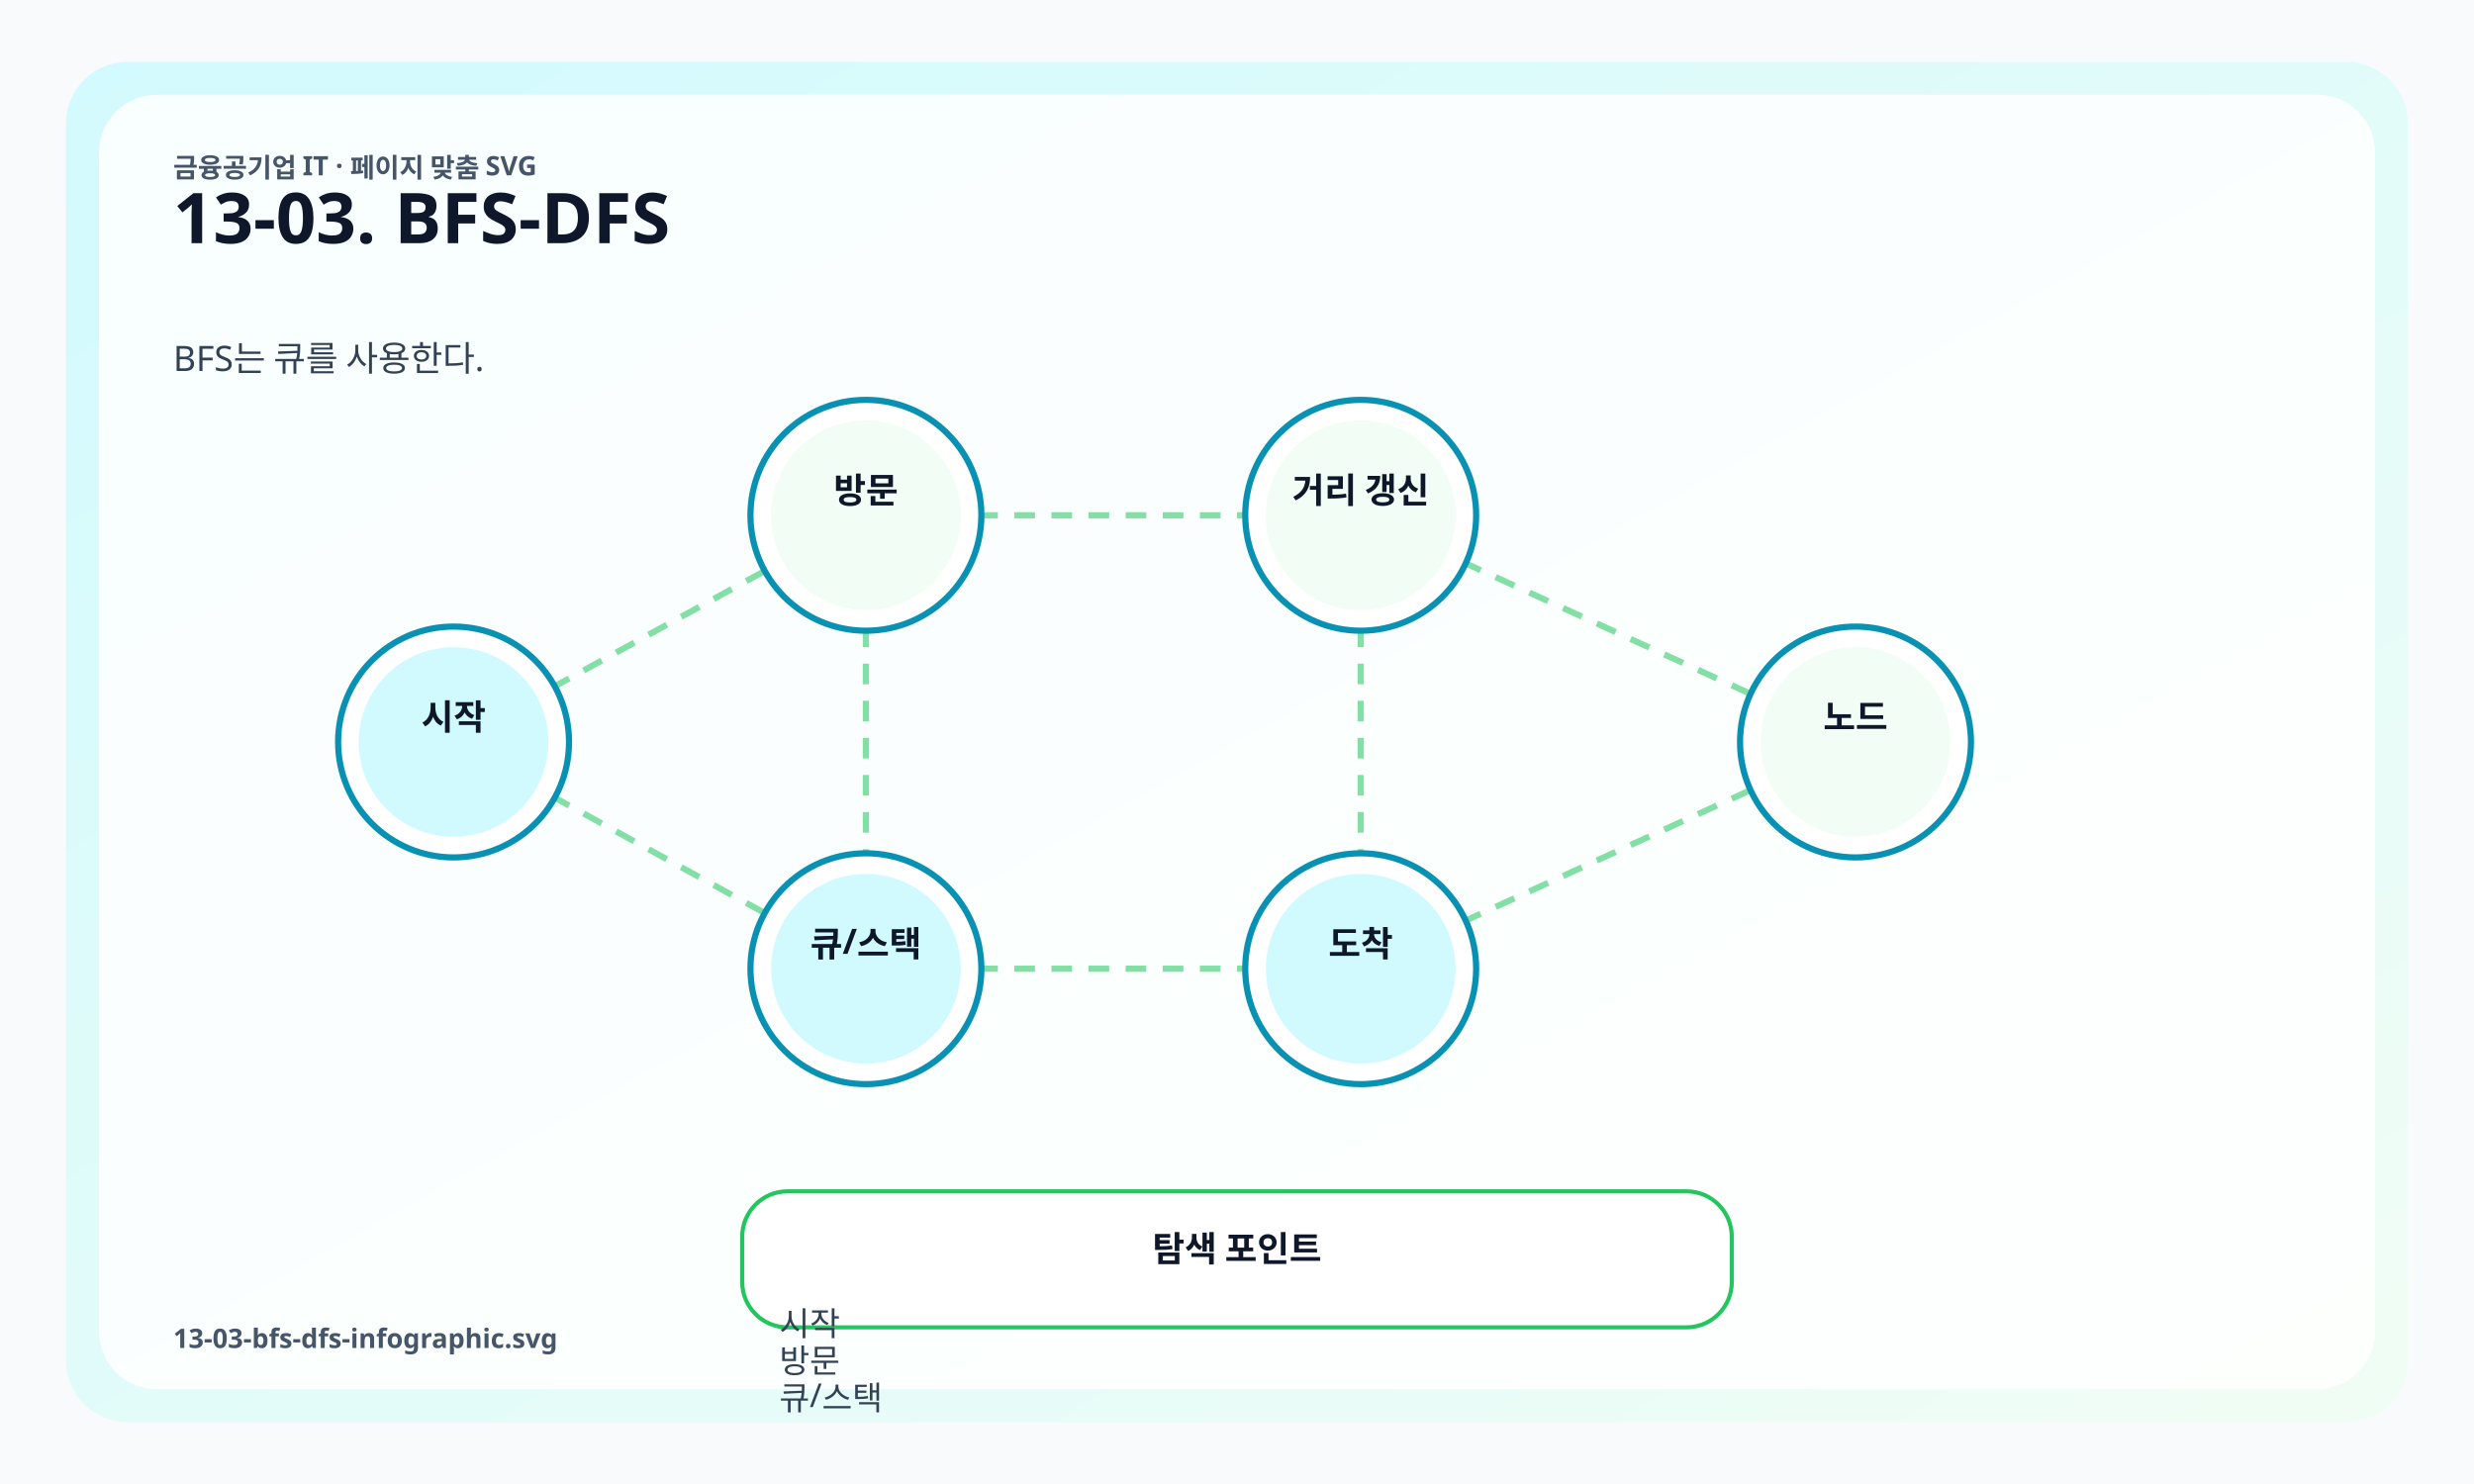
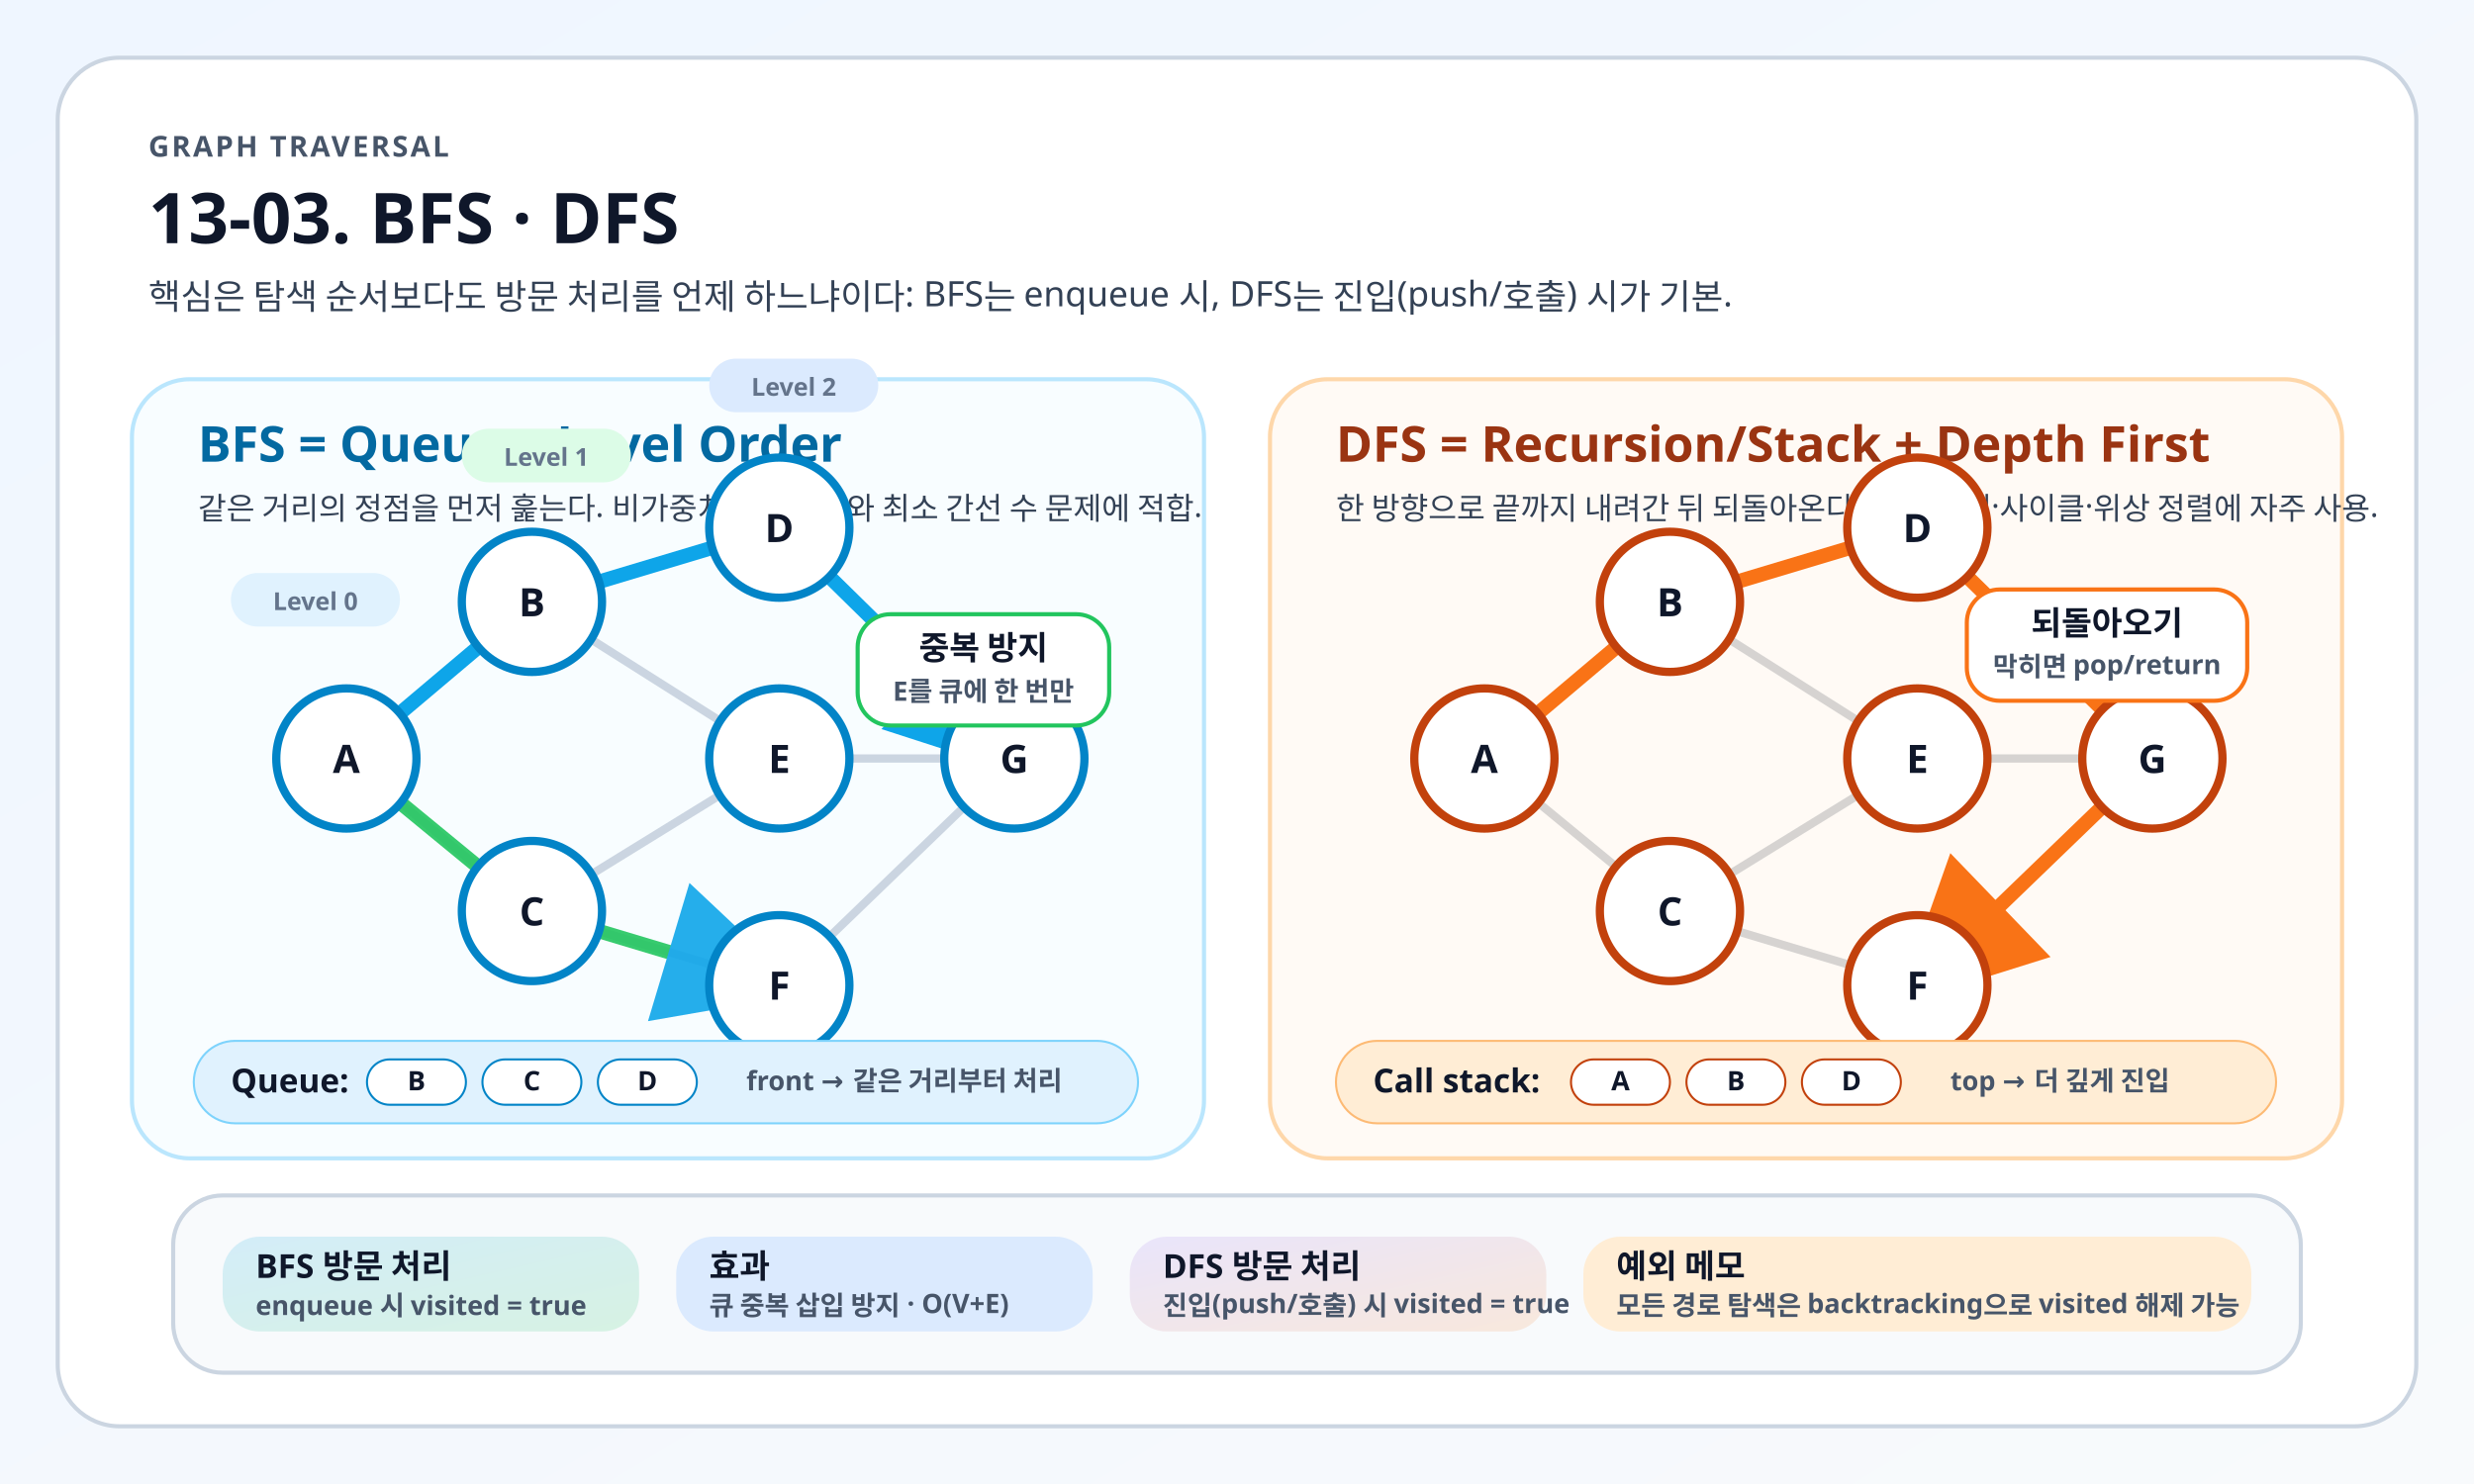
<svg xmlns="http://www.w3.org/2000/svg" width="1200" height="720" viewBox="0 0 1200 720" role="img" aria-labelledby="title desc">
  <defs>
-     <linearGradient id="grad-13-03-bfs-dfs-infographic.svg" x1="0" y1="0" x2="1" y2="1">
-       <stop offset="0%" stop-color="#cffafe" />
-       <stop offset="100%" stop-color="#f0fdf4" />
+     <linearGradient id="bg" x1="0" y1="0" x2="1" y2="1">
+       <stop offset="0%" stop-color="#eff6ff" />
+       <stop offset="100%" stop-color="#f8fafc" />
    </linearGradient>
-     <linearGradient id="line-13-03-bfs-dfs-infographic.svg" x1="0" y1="0" x2="1" y2="0">
-       <stop offset="0%" stop-color="#0891b2" />
+     <linearGradient id="bfsGrad" x1="0" y1="0" x2="1" y2="1">
+       <stop offset="0%" stop-color="#0ea5e9" />
      <stop offset="100%" stop-color="#22c55e" />
    </linearGradient>
+     <linearGradient id="dfsGrad" x1="0" y1="0" x2="1" y2="1">
+       <stop offset="0%" stop-color="#8b5cf6" />
+       <stop offset="100%" stop-color="#f97316" />
+     </linearGradient>
    <style>
-       .title { font: 700 34px 'Pretendard','Noto Sans KR',sans-serif; fill: #0f172a; }
-       .subtitle { font: 500 17px 'Pretendard','Noto Sans KR',sans-serif; fill: #334155; }
-       .label { font: 700 17px 'Pretendard','Noto Sans KR',sans-serif; fill: #0f172a; }
-       .body { font: 500 16px 'Pretendard','Noto Sans KR',sans-serif; fill: #334155; }
-       .small { font: 600 13px 'Pretendard','Noto Sans KR',sans-serif; fill: #475569; }
-       .cap { font: 700 14px 'Pretendard','Noto Sans KR',sans-serif; fill: #0f172a; }
+       text { font-family: 'Pretendard','Noto Sans KR',sans-serif; }
+       .eyebrow { font-size: 14px; font-weight: 700; fill: #475569; letter-spacing: 0.08em; }
+       .title { font-size: 34px; font-weight: 800; fill: #0f172a; }
+       .subtitle { font-size: 17px; font-weight: 500; fill: #334155; }
+       .panelTitle { font-size: 24px; font-weight: 800; }
+       .panelBody { font-size: 15px; font-weight: 500; fill: #334155; }
+       .panelStrong { font-size: 16px; font-weight: 700; fill: #0f172a; }
+       .small { font-size: 13px; font-weight: 600; fill: #475569; }
+       .tiny { font-size: 12px; font-weight: 700; fill: #64748b; }
+       .nodeText { font-size: 19px; font-weight: 800; fill: #0f172a; }
+       .chipText { font-size: 13px; font-weight: 700; fill: #0f172a; }
    </style>
-   </defs>
-   <rect width="1200" height="720" fill="#f8fafc" />
-   <rect x="32" y="30" width="1136" height="660" rx="30" fill="url(#grad-13-03-bfs-dfs-infographic.svg)" opacity="0.9" />
-   <rect x="48" y="46" width="1104" height="628" rx="28" fill="white" />
-   <rect x="48" y="46" width="1104" height="628" rx="28" fill="url(#grad-13-03-bfs-dfs-infographic.svg)" opacity="0.14" />
-   <text class="small" x="84" y="86">금융공기업 IT · 페이지 맞춤 SVG</text>
-   <text class="title" x="84" y="118" text-anchor="start">
-     <tspan x="84" dy="0">13-03. BFS-DFS</tspan>
-   </text>
-   <text class="subtitle" x="84" y="180" text-anchor="start">
-     <tspan x="84" dy="0">BFS는 큐를 사용한다.</tspan>
-   </text>
-   <defs>
-     <marker id="arrow" viewBox="0 0 10 10" refX="9" refY="5" markerWidth="8" markerHeight="8" orient="auto-start-reverse">
-       <path d="M 0 0 L 10 5 L 0 10 z" fill="#22c55e" />
+     <marker id="arrowBlue" markerWidth="10" markerHeight="10" refX="8" refY="5" orient="auto" viewBox="0 0 10 10">
+       <path d="M0,0 L10,5 L0,10 z" fill="#0ea5e9" />
+     </marker>
+     <marker id="arrowOrange" markerWidth="10" markerHeight="10" refX="8" refY="5" orient="auto" viewBox="0 0 10 10">
+       <path d="M0,0 L10,5 L0,10 z" fill="#f97316" />
    </marker>
  </defs>
-   <line x1="220" y1="360" x2="420" y2="250" stroke="#22c55e" stroke-width="3" stroke-dasharray="10 8" opacity="0.55">
-     <animate attributeName="stroke-dashoffset" from="0" to="-72" dur="5s" repeatCount="indefinite" />
-   </line>
-   <line x1="220" y1="360" x2="420" y2="470" stroke="#22c55e" stroke-width="3" stroke-dasharray="10 8" opacity="0.55">
-     <animate attributeName="stroke-dashoffset" from="0" to="-72" dur="5s" repeatCount="indefinite" />
-   </line>
-   <line x1="420" y1="250" x2="660" y2="250" stroke="#22c55e" stroke-width="3" stroke-dasharray="10 8" opacity="0.55">
-     <animate attributeName="stroke-dashoffset" from="0" to="-72" dur="5s" repeatCount="indefinite" />
-   </line>
-   <line x1="420" y1="470" x2="660" y2="470" stroke="#22c55e" stroke-width="3" stroke-dasharray="10 8" opacity="0.55">
-     <animate attributeName="stroke-dashoffset" from="0" to="-72" dur="5s" repeatCount="indefinite" />
-   </line>
-   <line x1="660" y1="250" x2="900" y2="360" stroke="#22c55e" stroke-width="3" stroke-dasharray="10 8" opacity="0.55">
-     <animate attributeName="stroke-dashoffset" from="0" to="-72" dur="5s" repeatCount="indefinite" />
-   </line>
-   <line x1="660" y1="470" x2="900" y2="360" stroke="#22c55e" stroke-width="3" stroke-dasharray="10 8" opacity="0.55">
-     <animate attributeName="stroke-dashoffset" from="0" to="-72" dur="5s" repeatCount="indefinite" />
-   </line>
-   <line x1="420" y1="250" x2="420" y2="470" stroke="#22c55e" stroke-width="3" stroke-dasharray="10 8" opacity="0.55">
-     <animate attributeName="stroke-dashoffset" from="0" to="-72" dur="5s" repeatCount="indefinite" />
-   </line>
-   <line x1="660" y1="250" x2="660" y2="470" stroke="#22c55e" stroke-width="3" stroke-dasharray="10 8" opacity="0.55">
-     <animate attributeName="stroke-dashoffset" from="0" to="-72" dur="5s" repeatCount="indefinite" />
-   </line>
-   <circle cx="220" cy="360" r="56" fill="white" stroke="#0891b2" stroke-width="3" />
-   <circle cx="220" cy="360" r="46" fill="#cffafe" opacity="0.95" />
-   <text class="label" x="220" y="354" text-anchor="middle">
-     <tspan x="220" dy="0">시작</tspan>
-   </text>
-   <circle cx="420" cy="250" r="56" fill="white" stroke="#0891b2" stroke-width="3" />
-   <circle cx="420" cy="250" r="46" fill="#f0fdf4" opacity="0.95" />
-   <text class="label" x="420" y="244" text-anchor="middle">
-     <tspan x="420" dy="0">방문</tspan>
-   </text>
-   <circle cx="420" cy="470" r="56" fill="white" stroke="#0891b2" stroke-width="3" />
-   <circle cx="420" cy="470" r="46" fill="#cffafe" opacity="0.95" />
-   <text class="label" x="420" y="464" text-anchor="middle">
-     <tspan x="420" dy="0">큐/스택</tspan>
-   </text>
-   <circle cx="660" cy="250" r="56" fill="white" stroke="#0891b2" stroke-width="3" />
-   <circle cx="660" cy="250" r="46" fill="#f0fdf4" opacity="0.95" />
-   <text class="label" x="660" y="244" text-anchor="middle">
-     <tspan x="660" dy="0">거리 갱신</tspan>
-   </text>
-   <circle cx="660" cy="470" r="56" fill="white" stroke="#0891b2" stroke-width="3" />
-   <circle cx="660" cy="470" r="46" fill="#cffafe" opacity="0.95" />
-   <text class="label" x="660" y="464" text-anchor="middle">
-     <tspan x="660" dy="0">도착</tspan>
-   </text>
-   <circle cx="900" cy="360" r="56" fill="white" stroke="#0891b2" stroke-width="3" />
-   <circle cx="900" cy="360" r="46" fill="#f0fdf4" opacity="0.95" />
-   <text class="label" x="900" y="354" text-anchor="middle">
-     <tspan x="900" dy="0">노드</tspan>
-   </text>
-   <rect x="360" y="578" width="480" height="66" rx="22" fill="#ffffff" stroke="#22c55e" stroke-width="2" />
-   <text class="label" x="600" y="612" text-anchor="middle">
-     <tspan x="600" dy="0">탐색 포인트</tspan>
-   </text>
-   <text class="body" x="378" y="648" text-anchor="start">
-     <tspan x="378" dy="0">시작</tspan>
-     <tspan x="378" dy="18">방문</tspan>
-     <tspan x="378" dy="18">큐/스택</tspan>
-   </text>
-   <text class="small" x="84" y="654">13-03-bfs-dfs-infographic.svg</text>
+   <rect width="1200" height="720" fill="url(#bg)" />
+   <rect x="28" y="28" width="1144" height="664" rx="30" fill="#ffffff" stroke="#cbd5e1" stroke-width="2" />
+   <text x="72" y="76" class="eyebrow">GRAPH TRAVERSAL</text>
+   <text x="72" y="118" class="title">13-03. BFS · DFS</text>
+   <text x="72" y="150" class="subtitle">핵심은 탐색 순서보다도 방문 처리를 언제 하느냐이다: BFS는 enqueue 시, DFS는 진입(push/호출) 시가 기본.</text>
+   <rect x="64" y="184" width="520" height="378" rx="28" fill="#f8fdff" stroke="#bae6fd" stroke-width="2" />
+   <rect x="616" y="184" width="520" height="378" rx="28" fill="#fffaf5" stroke="#fed7aa" stroke-width="2" />
+   <text x="96" y="224" class="panelTitle" fill="#0369a1">BFS = Queue + Level Order</text>
+   <text x="648" y="224" class="panelTitle" fill="#9a3412">DFS = Recursion/Stack + Depth First</text>
+   <text x="96" y="252" class="panelBody">같은 거리의 정점을 먼저 훑는다. 비가중치 최단경로와 최소 간선 수 문제에 적합.</text>
+   <text x="648" y="252" class="panelBody">한 방향으로 끝까지 내려간 뒤 되돌아온다. 경로 탐색·사이클·위상 정렬에 자주 사용.</text>
+   <line x1="168" y1="368" x2="258" y2="292" stroke="#cbd5e1" stroke-width="4" />
+   <line x1="168" y1="368" x2="258" y2="442" stroke="#cbd5e1" stroke-width="4" />
+   <line x1="258" y1="292" x2="378" y2="256" stroke="#cbd5e1" stroke-width="4" />
+   <line x1="258" y1="292" x2="378" y2="368" stroke="#cbd5e1" stroke-width="4" />
+   <line x1="258" y1="442" x2="378" y2="368" stroke="#cbd5e1" stroke-width="4" />
+   <line x1="258" y1="442" x2="378" y2="478" stroke="#cbd5e1" stroke-width="4" />
+   <line x1="378" y1="256" x2="492" y2="368" stroke="#cbd5e1" stroke-width="4" />
+   <line x1="378" y1="368" x2="492" y2="368" stroke="#cbd5e1" stroke-width="4" />
+   <line x1="378" y1="478" x2="492" y2="368" stroke="#cbd5e1" stroke-width="4" />
+   <line x1="720" y1="368" x2="810" y2="292" stroke="#d6d3d1" stroke-width="4" />
+   <line x1="720" y1="368" x2="810" y2="442" stroke="#d6d3d1" stroke-width="4" />
+   <line x1="810" y1="292" x2="930" y2="256" stroke="#d6d3d1" stroke-width="4" />
+   <line x1="810" y1="292" x2="930" y2="368" stroke="#d6d3d1" stroke-width="4" />
+   <line x1="810" y1="442" x2="930" y2="368" stroke="#d6d3d1" stroke-width="4" />
+   <line x1="810" y1="442" x2="930" y2="478" stroke="#d6d3d1" stroke-width="4" />
+   <line x1="930" y1="256" x2="1044" y2="368" stroke="#d6d3d1" stroke-width="4" />
+   <line x1="930" y1="368" x2="1044" y2="368" stroke="#d6d3d1" stroke-width="4" />
+   <line x1="930" y1="478" x2="1044" y2="368" stroke="#d6d3d1" stroke-width="4" />
+   <path d="M168 368 L258 292 L378 256 L492 368" fill="none" stroke="#0ea5e9" stroke-width="7" stroke-linecap="round" stroke-linejoin="round" marker-end="url(#arrowBlue)" />
+   <path d="M168 368 L258 442 L378 478" fill="none" stroke="#22c55e" stroke-width="7" stroke-linecap="round" stroke-linejoin="round" opacity="0.9" marker-end="url(#arrowBlue)" />
+   <path d="M720 368 L810 292 L930 256 L1044 368 L930 478" fill="none" stroke="#f97316" stroke-width="7" stroke-linecap="round" stroke-linejoin="round" marker-end="url(#arrowOrange)" />
+   <g>
+     <circle cx="168" cy="368" r="34" fill="#ffffff" stroke="#0284c7" stroke-width="4" />
+     <circle cx="258" cy="292" r="34" fill="#ffffff" stroke="#0284c7" stroke-width="4" />
+     <circle cx="258" cy="442" r="34" fill="#ffffff" stroke="#0284c7" stroke-width="4" />
+     <circle cx="378" cy="256" r="34" fill="#ffffff" stroke="#0284c7" stroke-width="4" />
+     <circle cx="378" cy="368" r="34" fill="#ffffff" stroke="#0284c7" stroke-width="4" />
+     <circle cx="378" cy="478" r="34" fill="#ffffff" stroke="#0284c7" stroke-width="4" />
+     <circle cx="492" cy="368" r="34" fill="#ffffff" stroke="#0284c7" stroke-width="4" />
+     <text x="168" y="375" text-anchor="middle" class="nodeText">A</text>
+     <text x="258" y="299" text-anchor="middle" class="nodeText">B</text>
+     <text x="258" y="449" text-anchor="middle" class="nodeText">C</text>
+     <text x="378" y="263" text-anchor="middle" class="nodeText">D</text>
+     <text x="378" y="375" text-anchor="middle" class="nodeText">E</text>
+     <text x="378" y="485" text-anchor="middle" class="nodeText">F</text>
+     <text x="492" y="375" text-anchor="middle" class="nodeText">G</text>
+   </g>
+   <g>
+     <circle cx="720" cy="368" r="34" fill="#ffffff" stroke="#c2410c" stroke-width="4" />
+     <circle cx="810" cy="292" r="34" fill="#ffffff" stroke="#c2410c" stroke-width="4" />
+     <circle cx="810" cy="442" r="34" fill="#ffffff" stroke="#c2410c" stroke-width="4" />
+     <circle cx="930" cy="256" r="34" fill="#ffffff" stroke="#c2410c" stroke-width="4" />
+     <circle cx="930" cy="368" r="34" fill="#ffffff" stroke="#c2410c" stroke-width="4" />
+     <circle cx="930" cy="478" r="34" fill="#ffffff" stroke="#c2410c" stroke-width="4" />
+     <circle cx="1044" cy="368" r="34" fill="#ffffff" stroke="#c2410c" stroke-width="4" />
+     <text x="720" y="375" text-anchor="middle" class="nodeText">A</text>
+     <text x="810" y="299" text-anchor="middle" class="nodeText">B</text>
+     <text x="810" y="449" text-anchor="middle" class="nodeText">C</text>
+     <text x="930" y="263" text-anchor="middle" class="nodeText">D</text>
+     <text x="930" y="375" text-anchor="middle" class="nodeText">E</text>
+     <text x="930" y="485" text-anchor="middle" class="nodeText">F</text>
+     <text x="1044" y="375" text-anchor="middle" class="nodeText">G</text>
+   </g>
+   <rect x="112" y="278" width="82" height="26" rx="13" fill="#e0f2fe" />
+   <text x="153" y="296" text-anchor="middle" class="tiny">Level 0</text>
+   <rect x="224" y="208" width="82" height="26" rx="13" fill="#dcfce7" />
+   <text x="265" y="226" text-anchor="middle" class="tiny">Level 1</text>
+   <rect x="344" y="174" width="82" height="26" rx="13" fill="#dbeafe" />
+   <text x="385" y="192" text-anchor="middle" class="tiny">Level 2</text>
+   <rect x="452" y="322" width="82" height="26" rx="13" fill="#fef3c7" />
+   <text x="493" y="340" text-anchor="middle" class="tiny">Level 3</text>
+   <rect x="94" y="505" width="458" height="40" rx="20" fill="#e0f2fe" stroke="#7dd3fc" />
+   <text x="112" y="530" class="panelStrong">Queue:</text>
+   <rect x="178" y="514" width="48" height="22" rx="11" fill="#ffffff" stroke="#0284c7" />
+   <rect x="234" y="514" width="48" height="22" rx="11" fill="#ffffff" stroke="#0284c7" />
+   <rect x="290" y="514" width="48" height="22" rx="11" fill="#ffffff" stroke="#0284c7" />
+   <text x="202" y="529" text-anchor="middle" class="chipText">B</text>
+   <text x="258" y="529" text-anchor="middle" class="chipText">C</text>
+   <text x="314" y="529" text-anchor="middle" class="chipText">D</text>
+   <text x="362" y="529" class="small">front → 같은 거리부터 처리</text>
+   <rect x="648" y="505" width="456" height="40" rx="20" fill="#ffedd5" stroke="#fdba74" />
+   <text x="666" y="530" class="panelStrong">Call stack:</text>
+   <rect x="762" y="514" width="48" height="22" rx="11" fill="#ffffff" stroke="#c2410c" />
+   <rect x="818" y="514" width="48" height="22" rx="11" fill="#ffffff" stroke="#c2410c" />
+   <rect x="874" y="514" width="48" height="22" rx="11" fill="#ffffff" stroke="#c2410c" />
+   <text x="786" y="529" text-anchor="middle" class="chipText">A</text>
+   <text x="842" y="529" text-anchor="middle" class="chipText">B</text>
+   <text x="898" y="529" text-anchor="middle" class="chipText">D</text>
+   <text x="946" y="529" class="small">top → 더 깊게 진입</text>
+   <rect x="84" y="580" width="1032" height="86" rx="24" fill="#f8fafc" stroke="#cbd5e1" stroke-width="2" />
+   <rect x="108" y="600" width="202" height="46" rx="18" fill="url(#bfsGrad)" opacity="0.16" />
+   <rect x="328" y="600" width="202" height="46" rx="18" fill="#dbeafe" />
+   <rect x="548" y="600" width="202" height="46" rx="18" fill="url(#dfsGrad)" opacity="0.14" />
+   <rect x="768" y="600" width="324" height="46" rx="18" fill="#ffedd5" />
+   <text x="124" y="620" class="panelStrong">BFS 방문 처리</text>
+   <text x="124" y="638" class="small">enqueue 시 visited = true</text>
+   <text x="344" y="620" class="panelStrong">효과</text>
+   <text x="344" y="638" class="small">큐 중복 삽입 방지 · O(V+E)</text>
+   <text x="564" y="620" class="panelStrong">DFS 방문 처리</text>
+   <text x="564" y="638" class="small">진입(push/호출) 시 visited = true</text>
+   <text x="784" y="620" class="panelStrong">예외 메모</text>
+   <text x="784" y="638" class="small">모든 경로 탐색은 backtracking으로 visited 해제 가능</text>
+   <rect x="416" y="298" width="122" height="54" rx="16" fill="#ffffff" stroke="#22c55e" stroke-width="2" />
+   <text x="477" y="320" text-anchor="middle" class="panelStrong">중복 방지</text>
+   <text x="477" y="340" text-anchor="middle" class="small">E를 큐에 한 번만</text>
+   <rect x="954" y="286" width="136" height="54" rx="16" fill="#ffffff" stroke="#f97316" stroke-width="2" />
+   <text x="1022" y="308" text-anchor="middle" class="panelStrong">되돌아오기</text>
+   <text x="1022" y="328" text-anchor="middle" class="small">막히면 pop/return</text>
</svg>
